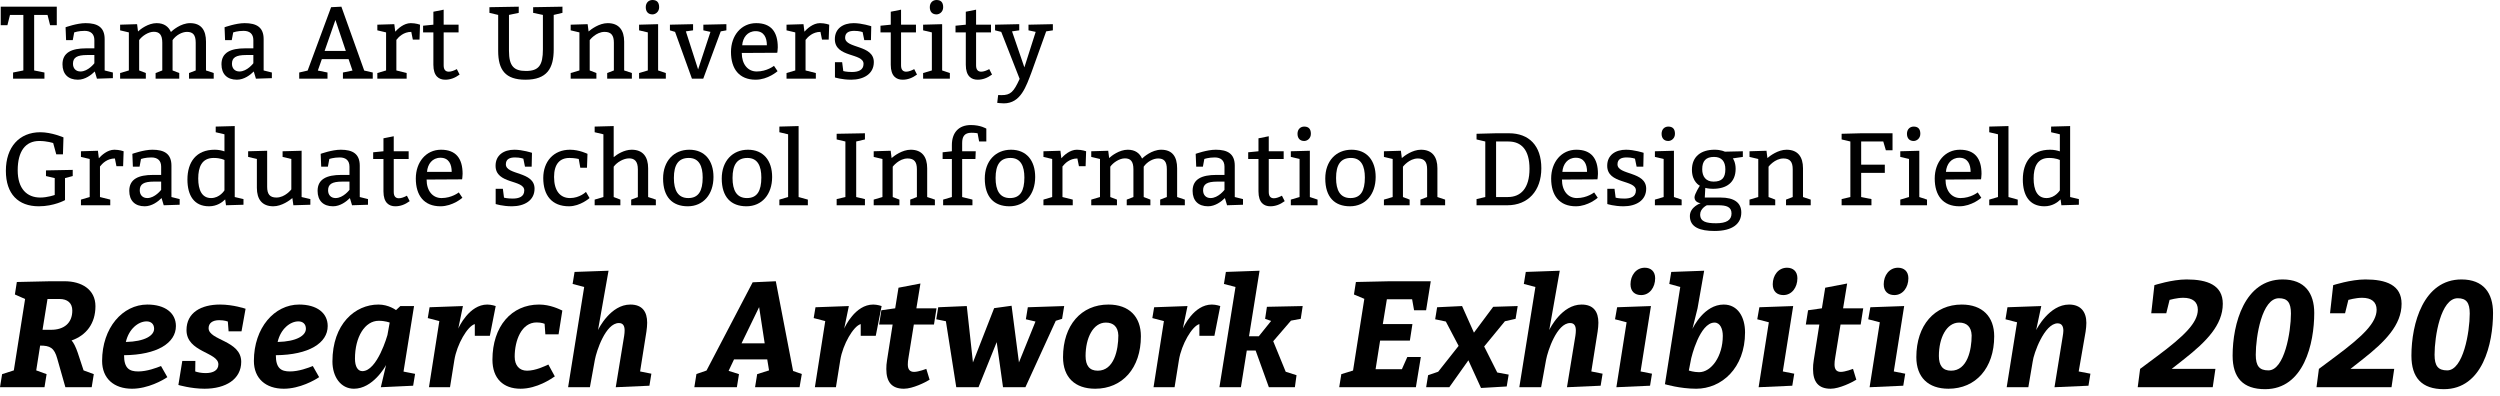
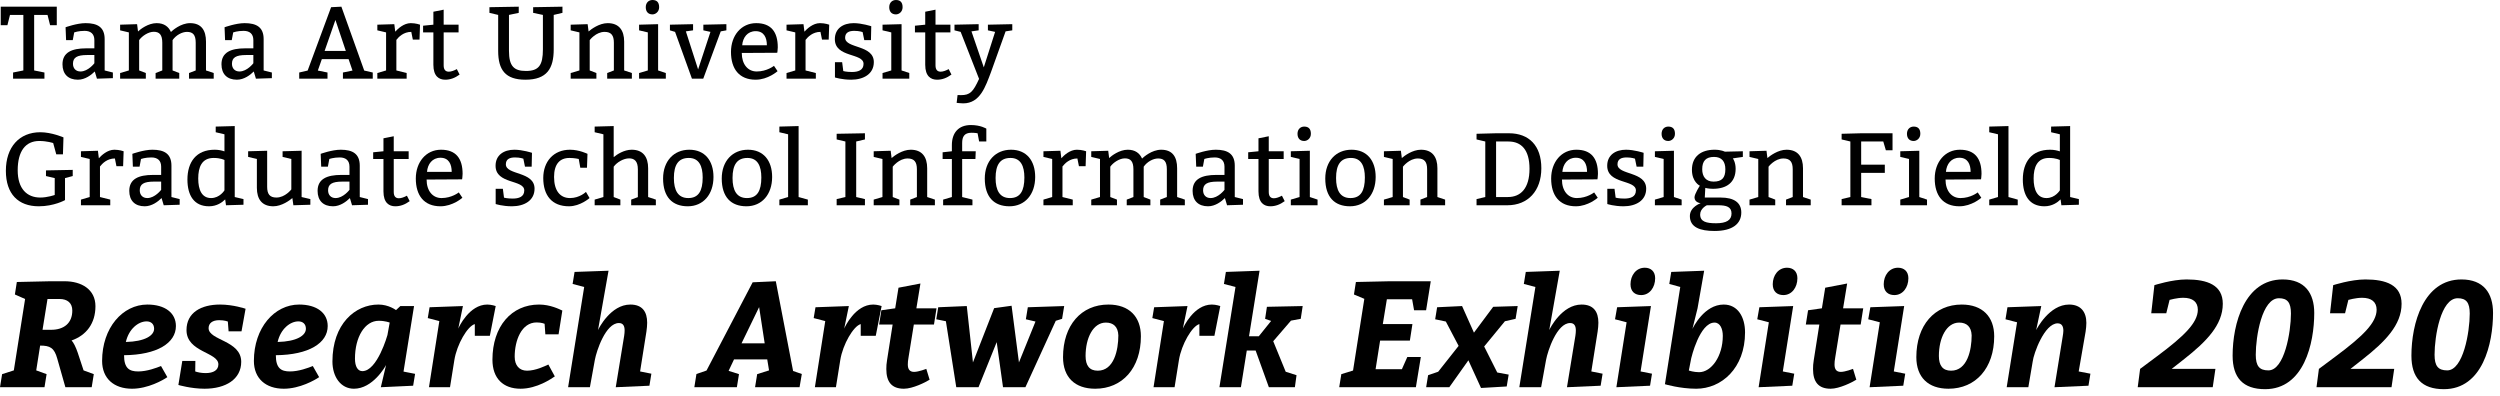
<svg xmlns="http://www.w3.org/2000/svg" width="316" height="50" viewBox="0 0 316 50" fill="none">
  <path d="M5.617 9.945V9.165L4.317 8.905V1.885H6.007L6.332 3.185H7.177V0.845H0.092V3.185H0.937L1.262 1.885H2.952V8.905L1.652 9.165V9.945H5.617Z" fill="black" />
  <path d="M8.288 3.445L8.353 5.07H9.198L9.38 4.095C9.38 4.095 9.913 3.9 10.693 3.9C11.473 3.9 11.928 4.29 11.928 5.07V6.11H10.888C9.068 6.11 7.898 6.63 7.898 8.125C7.898 9.36 8.613 10.075 9.848 10.075C10.758 10.075 11.538 9.477 11.98 9.035L12.253 9.945L14.268 9.88V9.165L13.228 8.905V4.94C13.228 3.445 12.331 2.925 10.823 2.925C9.718 2.925 8.288 3.445 8.288 3.445ZM11.018 6.955H11.928V7.995C11.928 7.995 11.148 9.035 10.173 9.035C9.588 9.035 9.224 8.645 9.224 8.06C9.224 7.28 9.718 6.955 11.018 6.955Z" fill="black" />
  <path d="M17.445 3.978L17.328 3.055L15.183 3.12V3.835L16.288 4.095V8.905L15.183 9.23V9.945H18.433V9.23L17.588 8.905V5.07C17.965 4.537 18.758 4.017 19.434 4.017C20.149 4.017 20.513 4.394 20.513 5.395V8.905L19.668 9.23V9.945H22.658V9.23L21.813 8.905V5.07C22.242 4.446 23.009 4.03 23.633 4.03C24.374 4.03 24.738 4.394 24.738 5.395V8.905L23.893 9.23V9.945H27.013V9.23L26.038 8.905V5.265C26.038 3.835 25.453 2.925 24.023 2.925C22.827 2.925 21.774 3.874 21.605 4.043C21.306 3.367 20.734 2.925 19.798 2.925C18.732 2.925 17.744 3.692 17.445 3.978Z" fill="black" />
  <path d="M28.384 3.445L28.449 5.07H29.294L29.476 4.095C29.476 4.095 30.009 3.9 30.789 3.9C31.569 3.9 32.024 4.29 32.024 5.07V6.11H30.984C29.164 6.11 27.994 6.63 27.994 8.125C27.994 9.36 28.709 10.075 29.944 10.075C30.854 10.075 31.634 9.477 32.076 9.035L32.349 9.945L34.364 9.88V9.165L33.324 8.905V4.94C33.324 3.445 32.427 2.925 30.919 2.925C29.814 2.925 28.384 3.445 28.384 3.445ZM31.114 6.955H32.024V7.995C32.024 7.995 31.244 9.035 30.269 9.035C29.684 9.035 29.32 8.645 29.32 8.06C29.32 7.28 29.814 6.955 31.114 6.955Z" fill="black" />
  <path d="M37.821 9.165V9.945H41.396V9.165L40.174 8.918L40.681 7.475H44.061L44.555 8.918L43.346 9.165V9.945H47.116V9.165L46.037 8.918L43.151 0.845L41.851 0.91L38.887 8.918L37.821 9.165ZM41.032 6.435L42.397 2.522L43.71 6.435H41.032Z" fill="black" />
  <path d="M49.958 4.004L49.841 3.055L47.696 3.12V3.835L48.801 4.095V8.905L47.696 9.23V9.945H51.401V9.23L50.101 8.905V5.044C50.387 4.667 51.011 4.03 51.986 4.03L52.181 5.005H53.026L53.091 3.12C53.091 3.12 52.571 2.925 51.921 2.925C51.037 2.925 50.283 3.64 49.958 4.004Z" fill="black" />
  <path d="M56.079 3.12V1.222L54.779 1.482V3.12L53.479 3.25V4.095H54.779V8.19C54.779 9.646 55.494 10.075 56.274 10.075C56.924 10.075 57.509 9.854 58.094 9.425L57.743 8.736C57.405 8.918 57.041 9.061 56.729 9.061C56.365 9.061 56.079 8.866 56.079 8.268V4.095H57.964V3.12H56.079Z" fill="black" />
  <path d="M69.989 6.24V1.885L71.094 1.625V0.845L67.389 0.91V1.625L68.624 1.885V6.24C68.624 8.255 68.104 8.97 66.479 8.97C64.984 8.97 64.334 8.385 64.334 6.435V1.885L65.569 1.625V0.845L61.864 0.91V1.625L62.969 1.885V6.435C62.969 8.84 63.879 10.075 66.414 10.075C69.144 10.075 69.989 8.645 69.989 6.24Z" fill="black" />
  <path d="M74.396 3.978L74.279 3.055L72.134 3.12V3.835L73.239 4.095V8.905L72.134 9.23V9.945H75.384V9.23L74.539 8.905V5.07C74.539 5.07 75.319 4.03 76.424 4.03C77.269 4.03 77.594 4.485 77.594 5.395V8.905L76.749 9.23V9.945H79.869V9.23L78.894 8.905V5.265C78.894 3.835 78.244 2.925 76.814 2.925C75.735 2.925 74.708 3.705 74.396 3.978Z" fill="black" />
  <path d="M81.625 0.91C81.625 1.495 81.95 1.82 82.47 1.82C82.86 1.82 83.315 1.495 83.315 0.91C83.315 0.26 82.99 0 82.47 0C82.015 0 81.625 0.325 81.625 0.91ZM83.185 8.905V3.055L80.78 3.12V3.835L81.885 4.095V8.905L80.78 9.23V9.945H84.16V9.23L83.185 8.905Z" fill="black" />
  <path d="M87.604 3.835V3.055L84.679 3.12V3.835L85.329 4.03L87.461 9.945H88.891L91.101 3.965L91.816 3.835V3.055L88.904 3.12V3.835L89.801 4.03L88.241 8.775L86.694 3.965L87.604 3.835Z" fill="black" />
  <path d="M93.761 6.695L98.246 6.669C98.246 6.669 98.311 6.305 98.311 5.98C98.311 4.03 97.466 2.925 95.581 2.925C93.696 2.925 92.396 4.485 92.396 6.565C92.396 8.71 93.436 10.075 95.516 10.075C97.076 10.075 98.285 8.996 98.285 8.996L97.83 8.32C97.83 8.32 96.946 9.035 95.646 9.035C94.528 9.035 93.761 8.125 93.761 6.695ZM96.933 5.72H93.813C93.891 4.745 94.476 3.939 95.516 3.939C96.556 3.939 96.933 4.745 96.933 5.72Z" fill="black" />
  <path d="M101.679 4.004L101.562 3.055L99.417 3.12V3.835L100.522 4.095V8.905L99.417 9.23V9.945H103.122V9.23L101.822 8.905V5.044C102.108 4.667 102.732 4.03 103.707 4.03L103.902 5.005H104.747L104.812 3.12C104.812 3.12 104.292 2.925 103.642 2.925C102.758 2.925 102.004 3.64 101.679 4.004Z" fill="black" />
  <path d="M106.448 7.865H105.538V9.789C105.538 9.789 106.396 10.075 107.592 10.075C109.152 10.075 110.452 9.347 110.452 7.852C110.452 5.629 106.825 6.162 106.825 4.771C106.825 4.108 107.319 3.9 107.982 3.9C108.632 3.9 109.035 4.056 109.035 4.056L109.243 5.07H110.088L110.127 3.315C110.127 3.315 108.931 2.925 107.904 2.925C106.565 2.925 105.525 3.601 105.525 4.953C105.525 7.319 109.152 6.669 109.152 8.073C109.152 8.879 108.463 9.1 107.683 9.1C106.981 9.1 106.591 8.983 106.591 8.983L106.448 7.865Z" fill="black" />
-   <path d="M113.893 3.12V1.222L112.593 1.482V3.12L111.293 3.25V4.095H112.593V8.19C112.593 9.646 113.308 10.075 114.088 10.075C114.738 10.075 115.323 9.854 115.908 9.425L115.557 8.736C115.219 8.918 114.855 9.061 114.543 9.061C114.179 9.061 113.893 8.866 113.893 8.268V4.095H115.778V3.12H113.893Z" fill="black" />
-   <path d="M117.527 0.91C117.527 1.495 117.852 1.82 118.372 1.82C118.762 1.82 119.217 1.495 119.217 0.91C119.217 0.26 118.892 0 118.372 0C117.917 0 117.527 0.325 117.527 0.91ZM119.087 8.905V3.055L116.682 3.12V3.835L117.787 4.095V8.905L116.682 9.23V9.945H120.062V9.23L119.087 8.905Z" fill="black" />
-   <path d="M123.377 3.12V1.222L122.077 1.482V3.12L120.777 3.25V4.095H122.077V8.19C122.077 9.646 122.792 10.075 123.572 10.075C124.222 10.075 124.807 9.854 125.392 9.425L125.041 8.736C124.703 8.918 124.339 9.061 124.027 9.061C123.663 9.061 123.377 8.866 123.377 8.268V4.095H125.262V3.12H123.377Z" fill="black" />
-   <path d="M128.831 3.835V3.055L125.776 3.12V3.835L126.556 4.03L128.883 9.971C128.129 11.622 127.739 12.025 126.595 12.025C126.452 12.025 126.322 12.025 126.166 12.012L126.049 13C126.049 13 126.556 13.065 126.881 13.065C129.026 13.065 129.702 10.92 130.391 9.113L132.237 3.965L133.082 3.835V3.055L130.001 3.12V3.835L130.911 4.03L129.481 8.515L127.921 3.965L128.831 3.835Z" fill="black" />
+   <path d="M112.398 0.91C112.398 1.495 112.723 1.82 113.243 1.82C113.633 1.82 114.088 1.495 114.088 0.91C114.088 0.26 113.763 0 113.243 0C112.788 0 112.398 0.325 112.398 0.91ZM113.958 8.905V3.055L111.553 3.12V3.835L112.658 4.095V8.905L111.553 9.23V9.945H114.933V9.23L113.958 8.905Z" fill="black" />
+   <path d="M118.248 3.12V1.222L116.948 1.482V3.12L115.648 3.25V4.095H116.948V8.19C116.948 9.646 117.663 10.075 118.443 10.075C119.093 10.075 119.678 9.854 120.263 9.425L119.912 8.736C119.574 8.918 119.21 9.061 118.898 9.061C118.534 9.061 118.248 8.866 118.248 8.268V4.095H120.133V3.12H118.248Z" fill="black" />
+   <path d="M123.702 3.835V3.055L120.647 3.12V3.835L121.427 4.03L123.754 9.971C123 11.622 122.61 12.025 121.466 12.025C121.323 12.025 121.193 12.025 121.037 12.012L120.92 13C120.92 13 121.427 13.065 121.752 13.065C123.897 13.065 124.573 10.92 125.262 9.113L127.108 3.965L127.953 3.835V3.055L124.872 3.12V3.835L125.782 4.03L124.352 8.515L122.792 3.965L123.702 3.835Z" fill="black" />
  <path d="M8.217 25.295V22.513L9.192 22.253V21.473L5.812 21.538V22.253L6.917 22.513V24.645C6.917 24.645 6.007 24.97 5.097 24.97C3.407 24.97 2.237 23.865 2.237 21.525C2.237 19.12 3.212 17.82 4.967 17.82C5.942 17.82 6.722 18.08 6.722 18.08L7.112 19.51H7.957L8.022 17.365C8.022 17.365 6.527 16.715 5.097 16.715C2.432 16.715 0.742 18.6 0.742 21.59C0.742 24.515 2.302 26.075 4.902 26.075C6.839 26.075 8.217 25.295 8.217 25.295Z" fill="black" />
  <path d="M12.494 20.004L12.377 19.055L10.232 19.12V19.835L11.337 20.095V24.905L10.232 25.23V25.945H13.937V25.23L12.637 24.905V21.044C12.923 20.667 13.547 20.03 14.522 20.03L14.717 21.005H15.562L15.627 19.12C15.627 19.12 15.107 18.925 14.457 18.925C13.573 18.925 12.819 19.64 12.494 20.004Z" fill="black" />
  <path d="M16.73 19.445L16.795 21.07H17.64L17.822 20.095C17.822 20.095 18.355 19.9 19.135 19.9C19.915 19.9 20.37 20.29 20.37 21.07V22.11H19.33C17.51 22.11 16.34 22.63 16.34 24.125C16.34 25.36 17.055 26.075 18.29 26.075C19.2 26.075 19.98 25.477 20.422 25.035L20.695 25.945L22.71 25.88V25.165L21.67 24.905V20.94C21.67 19.445 20.773 18.925 19.265 18.925C18.16 18.925 16.73 19.445 16.73 19.445ZM19.46 22.955H20.37V23.995C20.37 23.995 19.59 25.035 18.615 25.035C18.03 25.035 17.666 24.645 17.666 24.06C17.666 23.28 18.16 22.955 19.46 22.955Z" fill="black" />
  <path d="M29.671 24.905V15.935L27.266 16V16.715L28.371 16.975V19.133C28.033 19.016 27.617 18.925 27.136 18.925C24.796 18.925 23.691 20.485 23.691 22.695C23.691 24.71 24.536 26.075 26.421 26.075C27.409 26.075 28.085 25.581 28.462 25.204L28.566 25.945L30.776 25.88V25.165L29.671 24.905ZM28.371 20.225V24.06C28.371 24.06 27.786 25.035 26.681 25.035C25.511 25.035 25.056 23.995 25.056 22.565C25.056 21.135 25.498 19.965 27.006 19.965C27.916 19.965 28.371 20.225 28.371 20.225Z" fill="black" />
  <path d="M38.124 24.905V19.055L35.719 19.12V19.835L36.824 20.095V23.943C36.824 23.943 36.044 24.97 34.939 24.97C34.094 24.97 33.769 24.528 33.769 23.618V19.055L31.364 19.12V19.835L32.469 20.095V23.748C32.469 25.178 33.119 26.075 34.549 26.075C35.615 26.075 36.642 25.308 36.954 25.035L37.084 25.945L39.229 25.88V25.165L38.124 24.905Z" fill="black" />
  <path d="M40.534 19.445L40.599 21.07H41.444L41.626 20.095C41.626 20.095 42.159 19.9 42.939 19.9C43.719 19.9 44.174 20.29 44.174 21.07V22.11H43.134C41.314 22.11 40.144 22.63 40.144 24.125C40.144 25.36 40.859 26.075 42.094 26.075C43.004 26.075 43.784 25.477 44.226 25.035L44.499 25.945L46.514 25.88V25.165L45.474 24.905V20.94C45.474 19.445 44.577 18.925 43.069 18.925C41.964 18.925 40.534 19.445 40.534 19.445ZM43.264 22.955H44.174V23.995C44.174 23.995 43.394 25.035 42.419 25.035C41.834 25.035 41.47 24.645 41.47 24.06C41.47 23.28 41.964 22.955 43.264 22.955Z" fill="black" />
  <path d="M49.769 19.12V17.222L48.469 17.482V19.12L47.169 19.25V20.095H48.469V24.19C48.469 25.646 49.184 26.075 49.964 26.075C50.614 26.075 51.199 25.854 51.784 25.425L51.433 24.736C51.095 24.918 50.731 25.061 50.419 25.061C50.055 25.061 49.769 24.866 49.769 24.268V20.095H51.654V19.12H49.769Z" fill="black" />
  <path d="M53.923 22.695L58.408 22.669C58.408 22.669 58.473 22.305 58.473 21.98C58.473 20.03 57.628 18.925 55.743 18.925C53.858 18.925 52.558 20.485 52.558 22.565C52.558 24.71 53.598 26.075 55.678 26.075C57.238 26.075 58.447 24.996 58.447 24.996L57.992 24.32C57.992 24.32 57.108 25.035 55.808 25.035C54.69 25.035 53.923 24.125 53.923 22.695ZM57.095 21.72H53.975C54.053 20.745 54.638 19.939 55.678 19.939C56.718 19.939 57.095 20.745 57.095 21.72Z" fill="black" />
  <path d="M63.563 23.865H62.653V25.789C62.653 25.789 63.511 26.075 64.707 26.075C66.267 26.075 67.567 25.347 67.567 23.852C67.567 21.629 63.94 22.162 63.94 20.771C63.94 20.108 64.434 19.9 65.097 19.9C65.747 19.9 66.15 20.056 66.15 20.056L66.358 21.07H67.203L67.242 19.315C67.242 19.315 66.046 18.925 65.019 18.925C63.68 18.925 62.64 19.601 62.64 20.953C62.64 23.319 66.267 22.669 66.267 24.073C66.267 24.879 65.578 25.1 64.798 25.1C64.096 25.1 63.706 24.983 63.706 24.983L63.563 23.865Z" fill="black" />
  <path d="M73.349 21.2H74.194L74.258 19.445C74.258 19.445 73.219 18.925 72.049 18.925C69.969 18.925 68.668 20.42 68.668 22.5C68.668 24.71 69.773 26.075 71.918 26.075C73.349 26.075 74.519 25.035 74.519 25.035L74.064 24.255C74.064 24.255 73.284 25.035 72.049 25.035C70.814 25.035 70.034 24.125 70.034 22.37C70.034 20.745 70.749 19.965 71.984 19.965C72.633 19.965 73.153 20.095 73.153 20.095L73.349 21.2Z" fill="black" />
  <path d="M77.57 19.861V15.935L75.165 16V16.715L76.27 16.975V24.905L75.165 25.23V25.945H78.415V25.23L77.57 24.905V21.07C77.999 20.485 78.832 20.017 79.52 20.017C80.183 20.017 80.626 20.368 80.626 21.395V24.918L79.781 25.23V25.945H82.9V25.23L81.925 24.905V21.265C81.925 19.835 81.275 18.925 79.846 18.925C78.883 18.925 77.974 19.523 77.57 19.861Z" fill="black" />
  <path d="M87.129 18.925C85.179 18.925 83.814 20.355 83.814 22.565C83.814 24.905 84.984 26.075 86.934 26.075C88.884 26.075 90.184 24.58 90.184 22.37C90.184 20.29 89.079 18.925 87.129 18.925ZM87.064 19.965C88.364 19.965 88.819 21.005 88.819 22.435C88.819 24.125 88.299 25.035 86.999 25.035C85.699 25.035 85.179 24.06 85.179 22.5C85.179 20.81 85.764 19.965 87.064 19.965Z" fill="black" />
  <path d="M94.543 18.925C92.593 18.925 91.228 20.355 91.228 22.565C91.228 24.905 92.398 26.075 94.348 26.075C96.298 26.075 97.598 24.58 97.598 22.37C97.598 20.29 96.493 18.925 94.543 18.925ZM94.478 19.965C95.778 19.965 96.233 21.005 96.233 22.435C96.233 24.125 95.713 25.035 94.413 25.035C93.113 25.035 92.593 24.06 92.593 22.5C92.593 20.81 93.178 19.965 94.478 19.965Z" fill="black" />
  <path d="M100.943 24.905V15.935L98.512 16V16.715L99.617 16.975V24.905L98.512 25.23V25.945H102.113V25.23L100.943 24.905Z" fill="black" />
  <path d="M109.328 25.945V25.165L108.223 24.905V17.885L109.328 17.625V16.845L105.753 16.91V17.625L106.858 17.885V24.905L105.753 25.165V25.945H109.328Z" fill="black" />
  <path d="M112.698 19.978L112.581 19.055L110.436 19.12V19.835L111.541 20.095V24.905L110.436 25.23V25.945H113.686V25.23L112.841 24.905V21.07C112.841 21.07 113.621 20.03 114.726 20.03C115.571 20.03 115.896 20.485 115.896 21.395V24.905L115.051 25.23V25.945H118.171V25.23L117.196 24.905V21.265C117.196 19.835 116.546 18.925 115.116 18.925C114.037 18.925 113.01 19.705 112.698 19.978Z" fill="black" />
  <path d="M120.317 19.12L119.147 19.25V20.095H120.317V24.905L119.212 25.23V25.945H122.917V25.23L121.617 24.905V20.095H123.294L123.333 19.12H121.617V18.08C121.617 17.3 121.877 16.78 122.787 16.78C123.242 16.78 123.567 16.845 123.567 16.845L123.762 17.885H124.672V16.26C124.672 16.26 123.957 15.805 122.722 15.805C121.162 15.805 120.317 16.78 120.317 18.34V19.12Z" fill="black" />
  <path d="M127.792 18.925C125.842 18.925 124.477 20.355 124.477 22.565C124.477 24.905 125.647 26.075 127.597 26.075C129.547 26.075 130.847 24.58 130.847 22.37C130.847 20.29 129.742 18.925 127.792 18.925ZM127.727 19.965C129.027 19.965 129.482 21.005 129.482 22.435C129.482 24.125 128.962 25.035 127.662 25.035C126.362 25.035 125.842 24.06 125.842 22.5C125.842 20.81 126.427 19.965 127.727 19.965Z" fill="black" />
  <path d="M134.153 20.004L134.036 19.055L131.891 19.12V19.835L132.996 20.095V24.905L131.891 25.23V25.945H135.596V25.23L134.296 24.905V21.044C134.582 20.667 135.206 20.03 136.181 20.03L136.376 21.005H137.221L137.286 19.12C137.286 19.12 136.766 18.925 136.116 18.925C135.232 18.925 134.478 19.64 134.153 20.004Z" fill="black" />
  <path d="M140.196 19.978L140.079 19.055L137.934 19.12V19.835L139.039 20.095V24.905L137.934 25.23V25.945H141.184V25.23L140.339 24.905V21.07C140.716 20.537 141.509 20.017 142.185 20.017C142.9 20.017 143.264 20.394 143.264 21.395V24.905L142.419 25.23V25.945H145.409V25.23L144.564 24.905V21.07C144.993 20.446 145.76 20.03 146.384 20.03C147.125 20.03 147.489 20.394 147.489 21.395V24.905L146.644 25.23V25.945H149.764V25.23L148.789 24.905V21.265C148.789 19.835 148.204 18.925 146.774 18.925C145.578 18.925 144.525 19.874 144.356 20.043C144.057 19.367 143.485 18.925 142.549 18.925C141.483 18.925 140.495 19.692 140.196 19.978Z" fill="black" />
  <path d="M151.135 19.445L151.2 21.07H152.045L152.227 20.095C152.227 20.095 152.76 19.9 153.54 19.9C154.32 19.9 154.775 20.29 154.775 21.07V22.11H153.735C151.915 22.11 150.745 22.63 150.745 24.125C150.745 25.36 151.46 26.075 152.695 26.075C153.605 26.075 154.385 25.477 154.827 25.035L155.1 25.945L157.115 25.88V25.165L156.075 24.905V20.94C156.075 19.445 155.178 18.925 153.67 18.925C152.565 18.925 151.135 19.445 151.135 19.445ZM153.865 22.955H154.775V23.995C154.775 23.995 153.995 25.035 153.02 25.035C152.435 25.035 152.071 24.645 152.071 24.06C152.071 23.28 152.565 22.955 153.865 22.955Z" fill="black" />
  <path d="M160.371 19.12V17.222L159.071 17.482V19.12L157.771 19.25V20.095H159.071V24.19C159.071 25.646 159.786 26.075 160.566 26.075C161.216 26.075 161.801 25.854 162.386 25.425L162.035 24.736C161.697 24.918 161.333 25.061 161.021 25.061C160.657 25.061 160.371 24.866 160.371 24.268V20.095H162.256V19.12H160.371Z" fill="black" />
  <path d="M164.005 16.91C164.005 17.495 164.33 17.82 164.85 17.82C165.24 17.82 165.695 17.495 165.695 16.91C165.695 16.26 165.37 16 164.85 16C164.395 16 164.005 16.325 164.005 16.91ZM165.565 24.905V19.055L163.16 19.12V19.835L164.265 20.095V24.905L163.16 25.23V25.945H166.54V25.23L165.565 24.905Z" fill="black" />
  <path d="M170.829 18.925C168.879 18.925 167.514 20.355 167.514 22.565C167.514 24.905 168.684 26.075 170.634 26.075C172.584 26.075 173.884 24.58 173.884 22.37C173.884 20.29 172.779 18.925 170.829 18.925ZM170.764 19.965C172.064 19.965 172.519 21.005 172.519 22.435C172.519 24.125 171.999 25.035 170.699 25.035C169.399 25.035 168.879 24.06 168.879 22.5C168.879 20.81 169.464 19.965 170.764 19.965Z" fill="black" />
  <path d="M177.19 19.978L177.073 19.055L174.928 19.12V19.835L176.033 20.095V24.905L174.928 25.23V25.945H178.178V25.23L177.333 24.905V21.07C177.333 21.07 178.113 20.03 179.218 20.03C180.063 20.03 180.388 20.485 180.388 21.395V24.905L179.543 25.23V25.945H182.663V25.23L181.688 24.905V21.265C181.688 19.835 181.038 18.925 179.608 18.925C178.529 18.925 177.502 19.705 177.19 19.978Z" fill="black" />
  <path d="M186.635 25.165V25.945H190.535C193.135 25.945 194.825 24.125 194.825 21.265C194.825 18.405 193.265 16.845 190.73 16.845H189.105L186.635 16.91V17.625L187.74 17.885V24.905L186.635 25.165ZM190.6 24.905H189.105V17.885H190.665C192.29 17.885 193.33 18.925 193.33 21.33C193.33 23.8 192.225 24.905 190.6 24.905Z" fill="black" />
  <path d="M197.431 22.695L201.916 22.669C201.916 22.669 201.981 22.305 201.981 21.98C201.981 20.03 201.136 18.925 199.251 18.925C197.366 18.925 196.066 20.485 196.066 22.565C196.066 24.71 197.106 26.075 199.186 26.075C200.746 26.075 201.955 24.996 201.955 24.996L201.5 24.32C201.5 24.32 200.616 25.035 199.316 25.035C198.198 25.035 197.431 24.125 197.431 22.695ZM200.603 21.72H197.483C197.561 20.745 198.146 19.939 199.186 19.939C200.226 19.939 200.603 20.745 200.603 21.72Z" fill="black" />
  <path d="M204.074 23.865H203.164V25.789C203.164 25.789 204.022 26.075 205.218 26.075C206.778 26.075 208.078 25.347 208.078 23.852C208.078 21.629 204.451 22.162 204.451 20.771C204.451 20.108 204.945 19.9 205.608 19.9C206.258 19.9 206.661 20.056 206.661 20.056L206.869 21.07H207.714L207.753 19.315C207.753 19.315 206.557 18.925 205.53 18.925C204.191 18.925 203.151 19.601 203.151 20.953C203.151 23.319 206.778 22.669 206.778 24.073C206.778 24.879 206.089 25.1 205.309 25.1C204.607 25.1 204.217 24.983 204.217 24.983L204.074 23.865Z" fill="black" />
  <path d="M210.025 16.91C210.025 17.495 210.35 17.82 210.87 17.82C211.26 17.82 211.715 17.495 211.715 16.91C211.715 16.26 211.39 16 210.87 16C210.415 16 210.025 16.325 210.025 16.91ZM211.585 24.905V19.055L209.18 19.12V19.835L210.285 20.095V24.905L209.18 25.23V25.945H212.56V25.23L211.585 24.905Z" fill="black" />
  <path d="M220.295 19.835V19.12L218.02 19.172C218.02 19.172 217.565 18.925 216.72 18.925C215.03 18.925 213.86 19.77 213.86 21.46C213.86 23.02 214.861 23.475 214.861 23.475C214.861 23.475 214.185 24.515 214.185 24.944C214.185 25.62 214.965 25.685 214.965 25.685C214.965 25.685 213.6 26.14 213.6 27.31C213.6 28.74 214.9 29.195 216.72 29.195C218.995 29.195 220.1 28.285 220.1 26.855C220.1 25.62 219.19 24.97 217.5 24.97H215.485L215.55 23.748C215.55 23.748 215.94 23.865 216.525 23.865C218.215 23.865 219.385 23.085 219.385 21.33C219.385 20.485 219.034 20.017 219.034 20.017L220.295 19.835ZM216.655 19.835C217.63 19.835 218.085 20.42 218.085 21.395C218.085 22.5 217.63 22.955 216.59 22.955C215.615 22.955 215.16 22.305 215.16 21.395C215.16 20.355 215.615 19.835 216.655 19.835ZM215.745 25.945H217.175C218.215 25.945 218.865 26.14 218.865 26.985C218.865 27.83 218.215 28.22 216.915 28.22C215.68 28.22 214.9 28.025 214.9 27.115C214.9 26.335 215.745 25.945 215.745 25.945Z" fill="black" />
  <path d="M223.401 19.978L223.284 19.055L221.139 19.12V19.835L222.244 20.095V24.905L221.139 25.23V25.945H224.389V25.23L223.544 24.905V21.07C223.544 21.07 224.324 20.03 225.429 20.03C226.274 20.03 226.599 20.485 226.599 21.395V24.905L225.754 25.23V25.945H228.874V25.23L227.899 24.905V21.265C227.899 19.835 227.249 18.925 225.819 18.925C224.74 18.925 223.713 19.705 223.401 19.978Z" fill="black" />
  <path d="M235.251 17.885H238.046L238.371 18.99H239.216V16.845H235.251L232.781 16.91V17.625L233.886 17.885V24.905L232.781 25.165V25.945H236.551V25.165L235.251 24.905V21.85H238.241V20.81H235.251V17.885Z" fill="black" />
  <path d="M241.04 16.91C241.04 17.495 241.365 17.82 241.885 17.82C242.275 17.82 242.73 17.495 242.73 16.91C242.73 16.26 242.405 16 241.885 16C241.43 16 241.04 16.325 241.04 16.91ZM242.6 24.905V19.055L240.195 19.12V19.835L241.3 20.095V24.905L240.195 25.23V25.945H243.575V25.23L242.6 24.905Z" fill="black" />
  <path d="M245.914 22.695L250.399 22.669C250.399 22.669 250.464 22.305 250.464 21.98C250.464 20.03 249.619 18.925 247.734 18.925C245.849 18.925 244.549 20.485 244.549 22.565C244.549 24.71 245.589 26.075 247.669 26.075C249.229 26.075 250.438 24.996 250.438 24.996L249.983 24.32C249.983 24.32 249.099 25.035 247.799 25.035C246.681 25.035 245.914 24.125 245.914 22.695ZM249.086 21.72H245.966C246.044 20.745 246.629 19.939 247.669 19.939C248.709 19.939 249.086 20.745 249.086 21.72Z" fill="black" />
  <path d="M253.871 24.905V15.935L251.44 16V16.715L252.545 16.975V24.905L251.44 25.23V25.945H255.041V25.23L253.871 24.905Z" fill="black" />
  <path d="M261.665 24.905V15.935L259.26 16V16.715L260.365 16.975V19.133C260.027 19.016 259.611 18.925 259.13 18.925C256.79 18.925 255.685 20.485 255.685 22.695C255.685 24.71 256.53 26.075 258.415 26.075C259.403 26.075 260.079 25.581 260.456 25.204L260.56 25.945L262.77 25.88V25.165L261.665 24.905ZM260.365 20.225V24.06C260.365 24.06 259.78 25.035 258.675 25.035C257.505 25.035 257.05 23.995 257.05 22.565C257.05 21.135 257.492 19.965 259 19.965C259.91 19.965 260.365 20.225 260.365 20.225Z" fill="black" />
  <path d="M5.89 47.292L4.579 46.817L5.073 43.682C6.308 43.682 6.859 43.948 7.239 45.335L8.265 48.945H11.59L11.856 47.292L10.564 46.817L9.823 44.575C9.595 43.91 9.31 43.302 9.044 43.036C10.906 42.39 12.065 40.889 12.065 38.704C12.065 36.576 10.298 35.55 8.17 35.55H6.346L2.128 35.645L1.881 37.222L3.173 37.792L1.748 46.817L0.266 47.292L0 48.945H5.624L5.89 47.292ZM5.377 41.687L6.004 37.792H7.524C8.512 37.792 9.139 38.286 9.139 39.255C9.139 40.851 8.075 41.687 6.46 41.687H5.377Z" fill="black" />
  <path d="M22.235 41.212C22.235 39.559 20.867 38.495 18.625 38.495C15.509 38.495 12.906 41.421 12.906 45.62C12.906 47.843 14.407 49.135 16.687 49.135C18.701 49.135 20.601 48.052 21.152 47.672L20.354 46.266C19.784 46.494 18.587 46.95 17.466 46.95C16.345 46.95 15.68 46.551 15.68 44.898C19.86 44.86 22.235 43.359 22.235 41.212ZM19.48 41.554C19.48 42.409 18.321 43.169 15.908 43.226C16.288 41.554 17.504 40.623 18.53 40.623C19.062 40.623 19.48 40.927 19.48 41.554Z" fill="black" />
  <path d="M24.676 46.95L24.695 45.62H23.042L22.548 48.66C22.548 48.66 24.144 49.135 25.854 49.135C28.552 49.135 30.49 47.919 30.49 45.734C30.49 43.017 26.367 43.036 26.367 41.478C26.367 40.851 26.861 40.471 27.697 40.471C28.4 40.471 28.799 40.642 28.799 40.642L28.894 41.877H30.528L31.041 39.027C31.041 39.027 29.502 38.495 27.811 38.495C25.436 38.495 23.574 39.502 23.574 41.725C23.574 44.537 27.602 44.499 27.602 46.057C27.602 46.779 26.994 47.159 25.987 47.159C25.417 47.159 24.942 47.045 24.676 46.95Z" fill="black" />
  <path d="M41.421 41.212C41.421 39.559 40.053 38.495 37.811 38.495C34.695 38.495 32.092 41.421 32.092 45.62C32.092 47.843 33.593 49.135 35.873 49.135C37.887 49.135 39.787 48.052 40.338 47.672L39.54 46.266C38.97 46.494 37.773 46.95 36.652 46.95C35.531 46.95 34.866 46.551 34.866 44.898C39.046 44.86 41.421 43.359 41.421 41.212ZM38.666 41.554C38.666 42.409 37.507 43.169 35.094 43.226C35.474 41.554 36.69 40.623 37.716 40.623C38.248 40.623 38.666 40.927 38.666 41.554Z" fill="black" />
  <path d="M52.468 47.254L51.005 46.969L52.336 38.685H50.606L50.056 39.198C50.056 39.198 49.144 38.495 47.833 38.495C44.888 38.495 42.019 40.946 42.019 45.696C42.019 47.615 43.063 49.135 44.736 49.135C47.13 49.135 48.706 46.323 48.801 46.133L48.136 48.945L52.221 48.755L52.468 47.254ZM49.258 40.775L48.972 42.352C48.972 42.352 47.7 46.912 45.8 46.912C45.23 46.912 44.868 46.342 44.868 45.335C44.868 42.58 46.123 40.547 47.87 40.547C48.706 40.547 49.258 40.775 49.258 40.775Z" fill="black" />
  <path d="M60.016 40.965V42.447H61.916L62.657 38.685C62.657 38.685 62.125 38.495 61.593 38.495C59.313 38.495 58.002 41.345 57.926 41.535L58.515 38.685L54.297 38.837L54.069 40.205L55.532 40.585L54.221 48.945H56.881L57.432 45.506C57.755 43.511 59.104 41.212 60.016 40.965Z" fill="black" />
  <path d="M70.129 47.577L69.312 46.076C68.894 46.266 67.716 46.855 66.614 46.855C65.645 46.855 65.056 46.19 65.056 45.088C65.056 43.036 65.911 40.756 67.83 40.756C68.457 40.756 68.837 40.927 68.837 40.927L68.932 42.257H70.604L71.079 39.255C70.699 39.084 69.559 38.495 68.134 38.495C64.657 38.495 62.244 41.25 62.244 45.468C62.244 47.843 63.612 49.135 65.797 49.135C67.887 49.135 69.711 47.862 70.129 47.577Z" fill="black" />
  <path d="M76.919 34.22L72.625 34.372L72.378 35.892L73.841 36.272L71.808 48.945H74.563L75.19 45.487C75.399 44.347 76.558 40.832 78.23 40.832C78.781 40.832 78.952 41.231 78.952 41.763C78.952 41.972 78.933 42.2 78.895 42.447L77.831 48.945L82.087 48.755L82.334 47.235L80.909 46.95L81.707 41.915C81.764 41.516 81.802 41.136 81.802 40.794C81.802 39.407 81.194 38.495 79.674 38.495C77.185 38.495 75.665 41.535 75.589 41.725L76.919 34.22Z" fill="black" />
  <path d="M100.247 46.893L98.062 35.55L95.136 35.683L89.303 46.836L88.03 47.273L87.764 48.945H93.141L93.407 47.292L92.096 46.874L92.78 45.43H96.979L97.207 46.817L95.706 47.292L95.44 48.945H101.064L101.349 47.273L100.247 46.893ZM95.953 38.818L96.656 43.397H93.73L95.953 38.818Z" fill="black" />
  <path d="M108.796 40.965V42.447H110.696L111.437 38.685C111.437 38.685 110.905 38.495 110.373 38.495C108.093 38.495 106.782 41.345 106.706 41.535L107.295 38.685L103.077 38.837L102.849 40.205L104.312 40.585L103.001 48.945H105.661L106.212 45.506C106.535 43.511 107.884 41.212 108.796 40.965Z" fill="black" />
  <path d="M114.254 49.135C115.375 49.135 116.99 48.318 117.503 47.995L117.085 46.627C117.085 46.627 116.097 47.007 115.546 47.007C114.995 47.007 114.748 46.684 114.748 46.076C114.748 45.81 114.767 45.563 114.843 45.145L115.508 41.022H118.054L118.377 38.97H115.831L116.344 35.835L113.57 36.367L113.152 38.97L111.404 39.217L111.119 41.022H112.829L112.126 45.506C112.05 45.924 112.031 46.304 112.031 46.646C112.031 48.28 112.715 49.135 114.254 49.135Z" fill="black" />
  <path d="M128.795 45.81L127.864 38.647L125.66 38.951L122.981 45.81L122.202 38.685L118.592 38.837L118.345 40.357L119.561 40.604L120.872 48.945H123.684L125.983 43.245L126.781 48.945H129.612L133.45 40.547L134.248 40.3L134.514 38.685L129.916 38.837L129.669 40.357L130.885 40.642L128.795 45.81Z" fill="black" />
  <path d="M138.433 49.135C141.872 49.135 144.209 46.532 144.209 42.504C144.209 40.034 142.727 38.495 140.105 38.495C136.666 38.495 134.367 41.117 134.367 45.145C134.367 47.691 135.868 49.135 138.433 49.135ZM141.359 42.39C141.359 44.252 140.808 46.855 138.756 46.855C137.692 46.855 137.217 46.19 137.217 44.993C137.217 42.694 138.186 40.775 139.782 40.775C140.732 40.775 141.321 41.307 141.359 42.39Z" fill="black" />
  <path d="M151.602 40.965V42.447H153.502L154.243 38.685C154.243 38.685 153.711 38.495 153.179 38.495C150.899 38.495 149.588 41.345 149.512 41.535L150.101 38.685L145.883 38.837L145.655 40.205L147.118 40.585L145.807 48.945H148.467L149.018 45.506C149.341 43.511 150.69 41.212 151.602 40.965Z" fill="black" />
  <path d="M159.207 34.22L154.951 34.372L154.704 35.892L156.167 36.272L154.134 48.945H156.851L157.592 44.309H158.713L160.385 48.945H163.672L163.881 47.425L162.513 46.988L160.936 43.131L163.178 40.528L164.413 40.3L164.66 38.685L160.138 38.78L159.91 40.3L160.67 40.566L159.112 42.504H157.877L159.207 34.22Z" fill="black" />
  <path d="M175.3 37.83H178.492L178.739 39.217H180.259L180.848 35.55H175.661L171.386 35.645L171.139 37.222L172.45 37.773L171.025 46.836L169.543 47.292L169.277 48.945H178.967L179.594 45.126H177.884L177.2 46.665H173.875L174.445 43.055H178.207L178.53 40.965H174.787L175.3 37.83Z" fill="black" />
  <path d="M191.836 38.685L188.739 38.78L186.307 42.048L184.806 38.685L181.652 38.837L181.405 40.357L182.754 40.642L184.369 43.72L181.785 46.988L180.512 47.425L180.265 48.945H183.191L185.604 45.544L187.2 49.04L190.449 48.85L190.696 47.349L189.252 47.083L187.599 43.796L190.221 40.604L191.57 40.3L191.836 38.685Z" fill="black" />
  <path d="M197.153 34.22L192.859 34.372L192.612 35.892L194.075 36.272L192.042 48.945H194.797L195.424 45.487C195.633 44.347 196.792 40.832 198.464 40.832C199.015 40.832 199.186 41.231 199.186 41.763C199.186 41.972 199.167 42.2 199.129 42.447L198.065 48.945L202.321 48.755L202.568 47.235L201.143 46.95L201.941 41.915C201.998 41.516 202.036 41.136 202.036 40.794C202.036 39.407 201.428 38.495 199.908 38.495C197.419 38.495 195.899 41.535 195.823 41.725L197.153 34.22Z" fill="black" />
  <path d="M206.096 35.93C206.096 36.842 206.647 37.298 207.445 37.298C208.509 37.298 209.212 36.329 209.212 35.17C209.212 34.296 208.661 33.84 207.901 33.84C206.799 33.84 206.096 34.809 206.096 35.93ZM208.68 38.685L204.405 38.837L204.139 40.357L205.602 40.737L204.31 48.945L208.566 48.755L208.813 47.235L207.369 46.95L208.68 38.685Z" fill="black" />
  <path d="M212.385 36.272L210.447 48.565C210.447 48.565 212.347 49.135 214.399 49.135C217.591 49.135 220.574 46.551 220.574 42.01C220.574 40.11 219.681 38.495 217.876 38.495C215.406 38.495 214.019 41.383 213.924 41.573L214.57 38.97L215.406 34.22L211.245 34.372L210.998 35.892L212.385 36.272ZM213.468 46.836L213.772 45.278C213.772 45.278 214.817 40.775 216.717 40.775C217.439 40.775 217.762 41.592 217.762 42.447C217.762 45.031 216.318 47.045 214.76 47.045C214.095 47.045 213.468 46.836 213.468 46.836Z" fill="black" />
  <path d="M224.075 35.93C224.075 36.842 224.626 37.298 225.424 37.298C226.488 37.298 227.191 36.329 227.191 35.17C227.191 34.296 226.64 33.84 225.88 33.84C224.778 33.84 224.075 34.809 224.075 35.93ZM226.659 38.685L222.384 38.837L222.118 40.357L223.581 40.737L222.289 48.945L226.545 48.755L226.792 47.235L225.348 46.95L226.659 38.685Z" fill="black" />
  <path d="M231.39 49.135C232.511 49.135 234.126 48.318 234.639 47.995L234.221 46.627C234.221 46.627 233.233 47.007 232.682 47.007C232.131 47.007 231.884 46.684 231.884 46.076C231.884 45.81 231.903 45.563 231.979 45.145L232.644 41.022H235.19L235.513 38.97H232.967L233.48 35.835L230.706 36.367L230.288 38.97L228.54 39.217L228.255 41.022H229.965L229.262 45.506C229.186 45.924 229.167 46.304 229.167 46.646C229.167 48.28 229.851 49.135 231.39 49.135Z" fill="black" />
  <path d="M238.103 35.93C238.103 36.842 238.654 37.298 239.452 37.298C240.516 37.298 241.219 36.329 241.219 35.17C241.219 34.296 240.668 33.84 239.908 33.84C238.806 33.84 238.103 34.809 238.103 35.93ZM240.687 38.685L236.412 38.837L236.146 40.357L237.609 40.737L236.317 48.945L240.573 48.755L240.82 47.235L239.376 46.95L240.687 38.685Z" fill="black" />
  <path d="M246.291 49.135C249.73 49.135 252.067 46.532 252.067 42.504C252.067 40.034 250.585 38.495 247.963 38.495C244.524 38.495 242.225 41.117 242.225 45.145C242.225 47.691 243.726 49.135 246.291 49.135ZM249.217 42.39C249.217 44.252 248.666 46.855 246.614 46.855C245.55 46.855 245.075 46.19 245.075 44.993C245.075 42.694 246.044 40.775 247.64 40.775C248.59 40.775 249.179 41.307 249.217 42.39Z" fill="black" />
  <path d="M258.016 38.685L253.741 38.837L253.494 40.357L254.957 40.737L253.646 48.945H256.382L256.933 45.696C257.047 44.708 258.415 40.87 260.087 40.87C260.619 40.87 260.809 41.269 260.809 41.801C260.809 42.01 260.771 42.238 260.733 42.485L259.688 48.945L263.982 48.755L264.229 47.235L262.747 46.95L263.621 41.915C263.678 41.535 263.716 41.155 263.716 40.813C263.716 39.445 263.032 38.495 261.531 38.495C259.042 38.495 257.465 41.535 257.37 41.725L258.016 38.685Z" fill="black" />
  <path d="M279.688 48.945L280.03 46.627H274.501L276.097 45.373C278.871 43.188 280.961 41.079 280.961 38.4C280.961 36.025 279.004 35.322 276.382 35.322C274.539 35.322 272.316 36.044 272.316 36.044L271.917 39.597H273.817L274.235 37.906C274.235 37.906 275.166 37.64 275.964 37.64C277.142 37.64 277.807 38.153 277.807 39.16C277.788 40.794 276.097 42.466 272.677 45.012L270.511 46.627L270.207 48.945H279.688Z" fill="black" />
  <path d="M288.53 35.322C283.723 35.322 282.203 40.908 282.203 44.955C282.203 47.748 283.514 49.192 286.307 49.192C291.209 49.192 292.52 43.416 292.52 39.559C292.52 37.051 291.323 35.322 288.53 35.322ZM288.055 37.697C289.138 37.697 289.575 38.248 289.575 39.635C289.575 41.953 288.758 46.817 286.725 46.817C285.585 46.817 285.129 46.266 285.129 44.841C285.129 42.523 285.908 37.697 288.055 37.697Z" fill="black" />
  <path d="M302.287 48.945L302.629 46.627H297.1L298.696 45.373C301.47 43.188 303.56 41.079 303.56 38.4C303.56 36.025 301.603 35.322 298.981 35.322C297.138 35.322 294.915 36.044 294.915 36.044L294.516 39.597H296.416L296.834 37.906C296.834 37.906 297.765 37.64 298.563 37.64C299.741 37.64 300.406 38.153 300.406 39.16C300.387 40.794 298.696 42.466 295.276 45.012L293.11 46.627L292.806 48.945H302.287Z" fill="black" />
  <path d="M311.13 35.322C306.323 35.322 304.803 40.908 304.803 44.955C304.803 47.748 306.114 49.192 308.907 49.192C313.809 49.192 315.12 43.416 315.12 39.559C315.12 37.051 313.923 35.322 311.13 35.322ZM310.655 37.697C311.738 37.697 312.175 38.248 312.175 39.635C312.175 41.953 311.358 46.817 309.325 46.817C308.185 46.817 307.729 46.266 307.729 44.841C307.729 42.523 308.508 37.697 310.655 37.697Z" fill="black" />
</svg>
